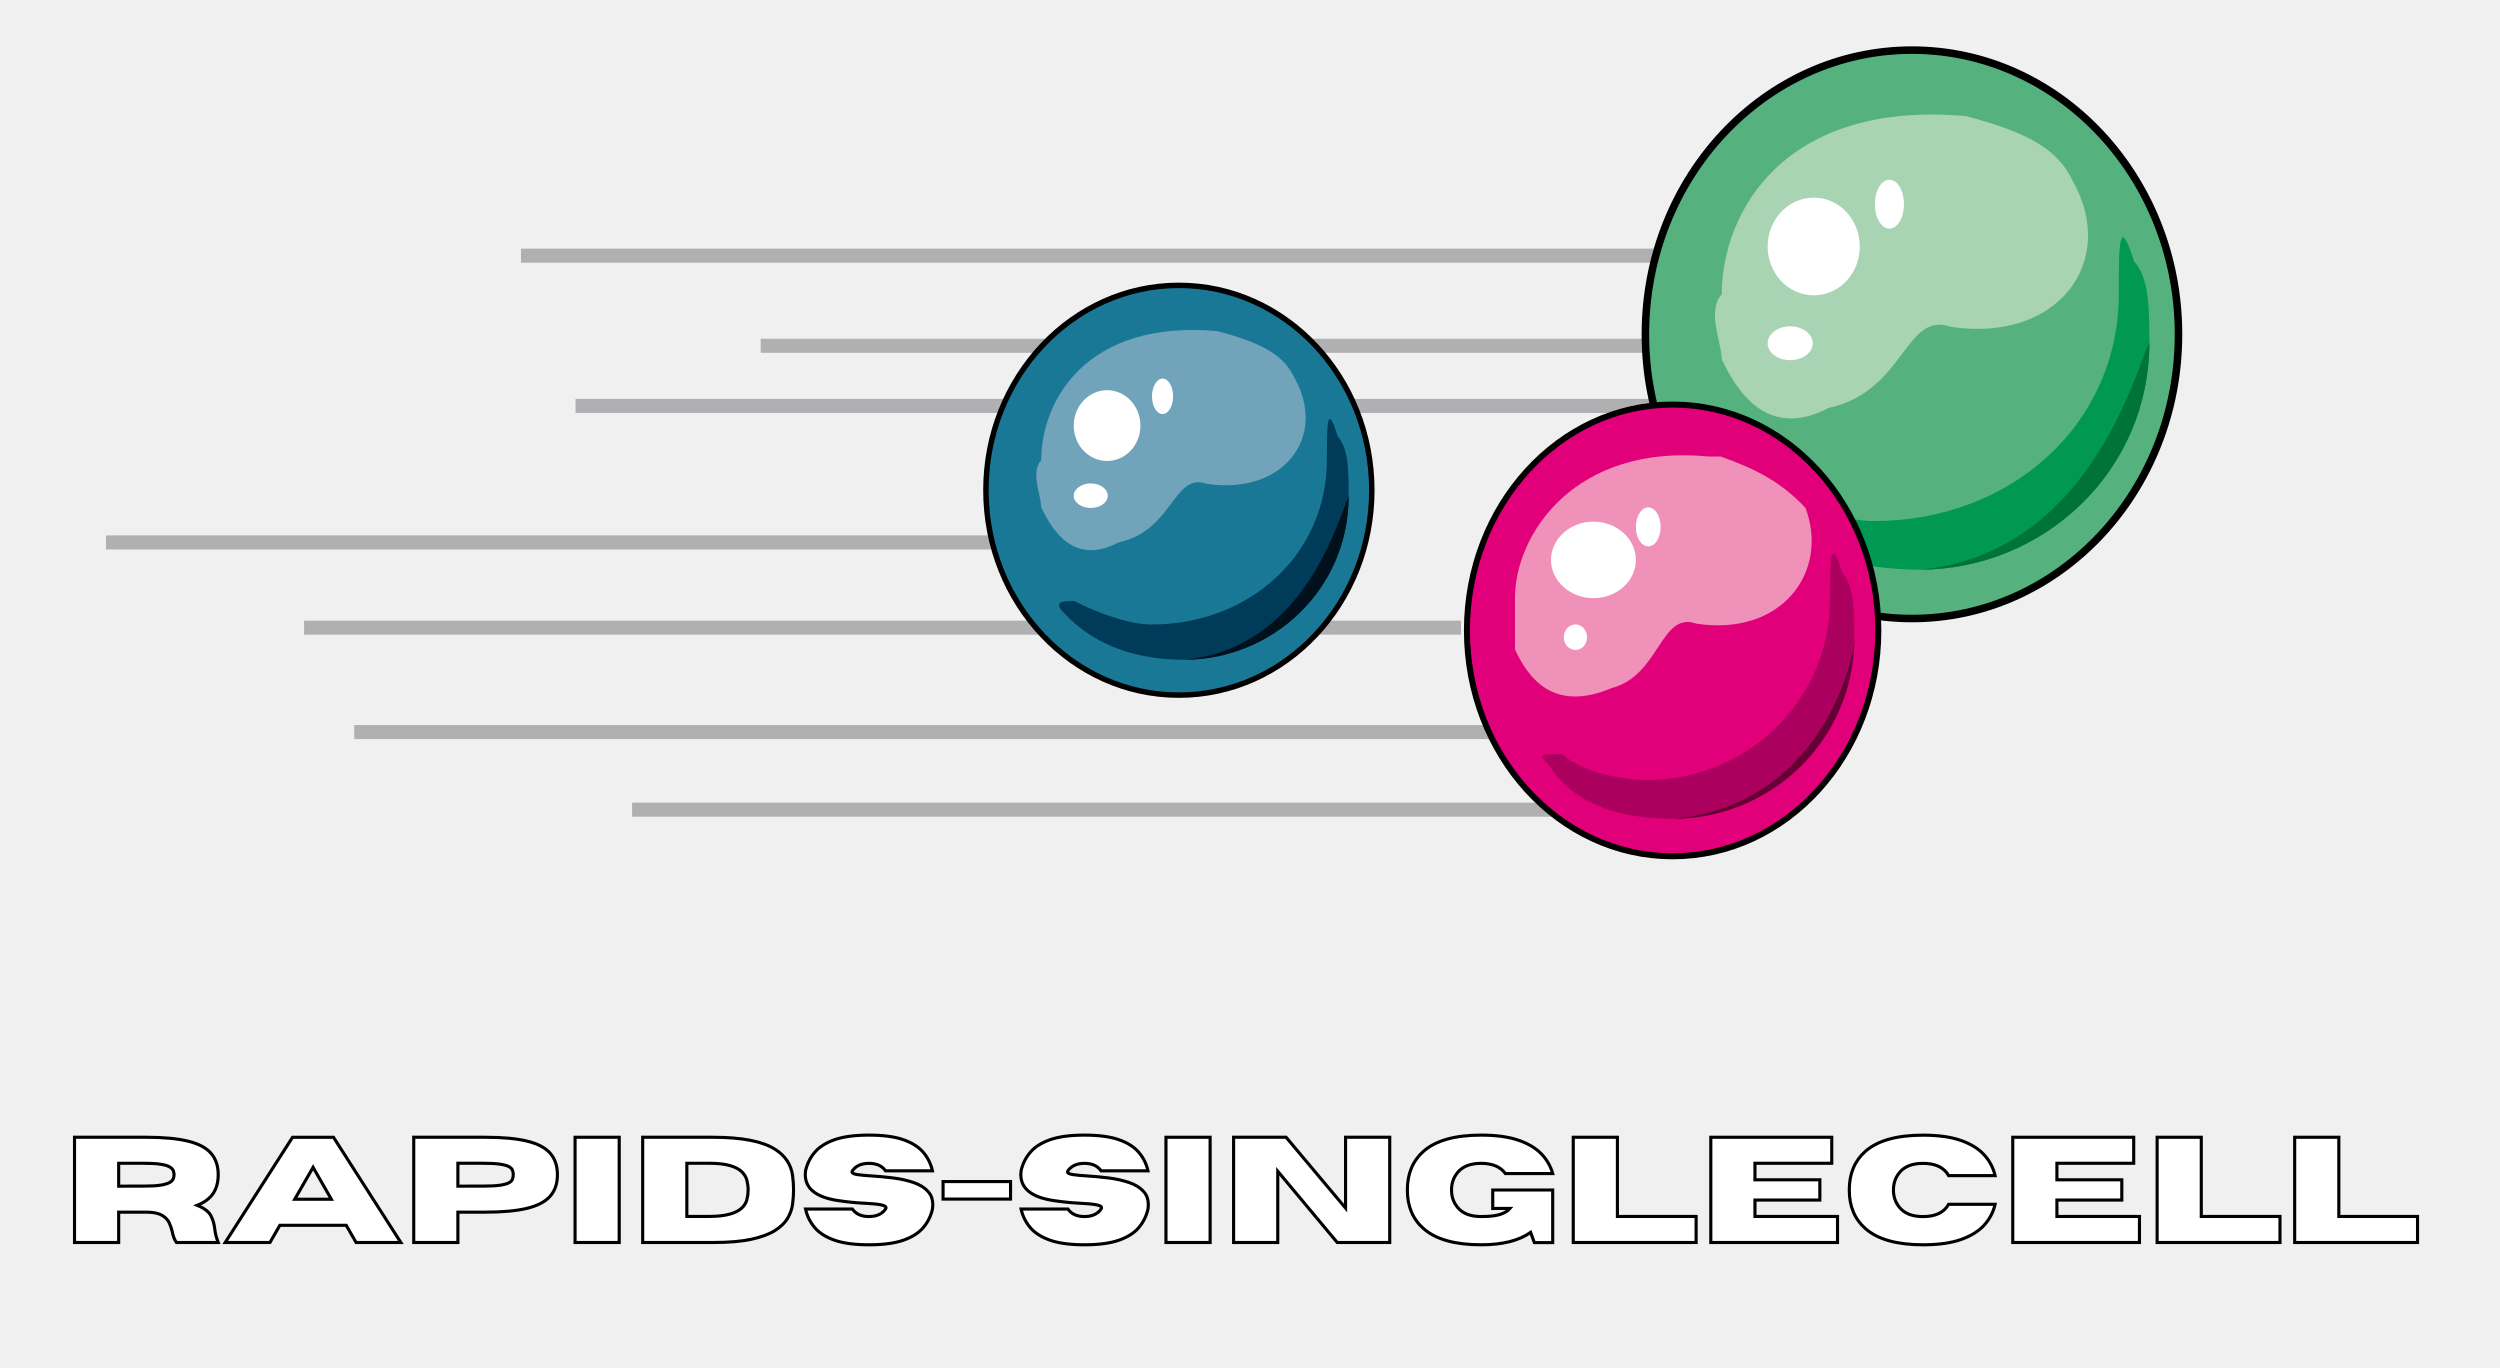
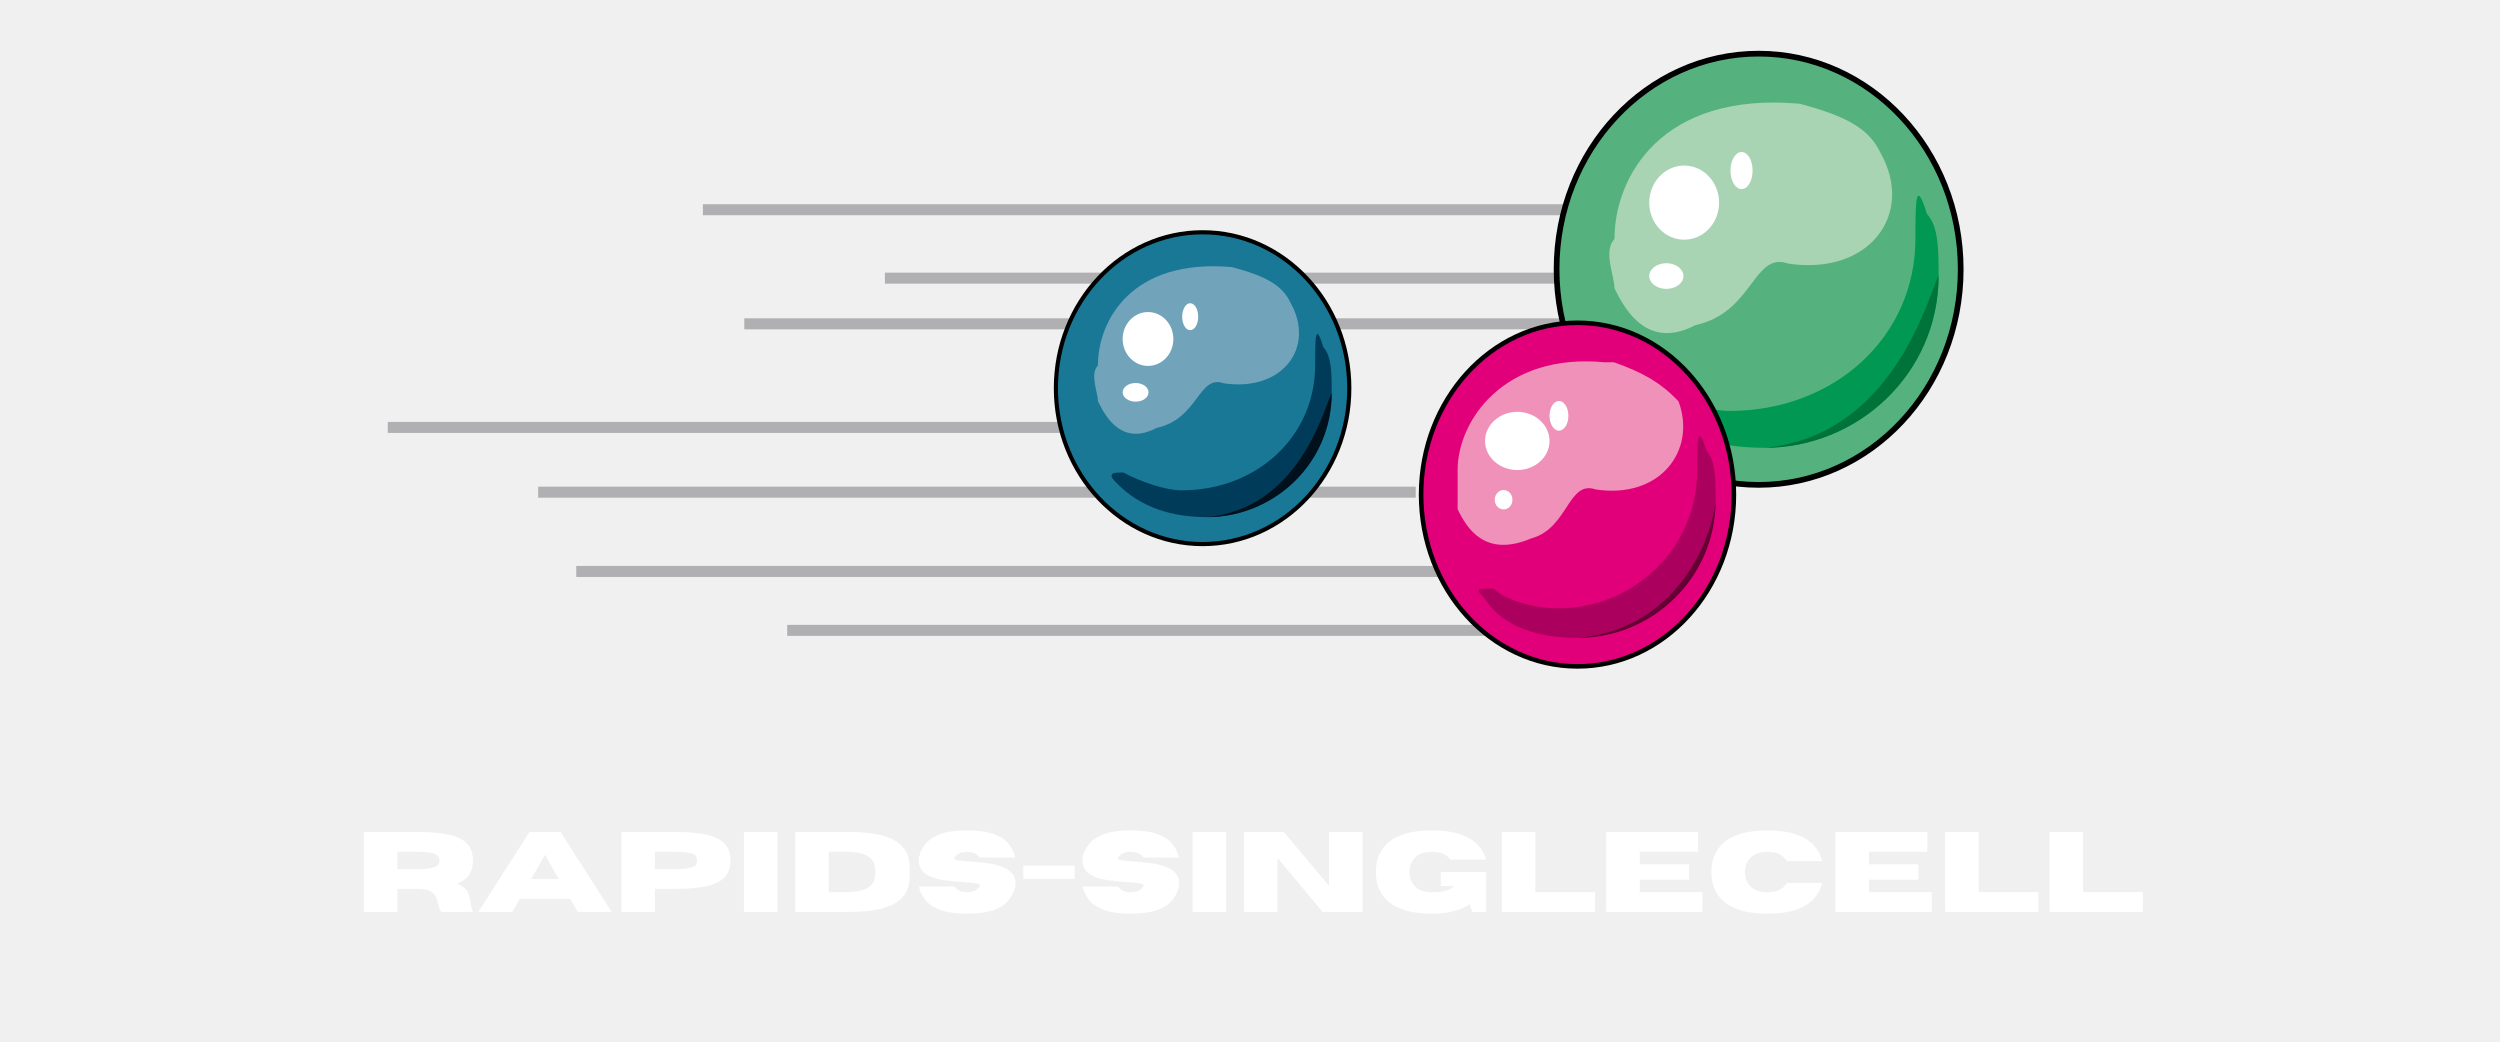
- <svg xmlns="http://www.w3.org/2000/svg" width="1067.504" zoomAndPan="magnify" viewBox="0 0 800.628 437.814" height="583.752" preserveAspectRatio="xMidYMid meet" version="1.0" id="svg168">
-   <defs id="defs4">
-     <g id="g2" />
+ <svg xmlns="http://www.w3.org/2000/svg" width="4535" zoomAndPan="magnify" viewBox="0 0 3401.25 1417.5" height="1889" preserveAspectRatio="xMidYMid meet" version="1.0">
+   <defs>
+     <g />
  </defs>
-   <rect x="0" width="800.628" fill="#ffffff" y="-2.8421709e-14" height="437.814" fill-opacity="1" id="rect8" style="fill:none;stroke-width:0.609" />
-   <path stroke-linecap="butt" fill="none" stroke-linejoin="miter" d="M 166.847,81.881 H 537.351" stroke="#b0afb1" stroke-width="4.502" stroke-opacity="1" stroke-miterlimit="4" id="path12" />
-   <path stroke-linecap="butt" fill="none" stroke-linejoin="miter" d="M 33.941,173.717 H 334.699" stroke="#b0afb1" stroke-width="4.5" stroke-opacity="1" stroke-miterlimit="4" id="path14" />
-   <path stroke-linecap="butt" fill="none" stroke-linejoin="miter" d="M 184.32,130.006 H 554.828" stroke="#b0afb1" stroke-width="4.502" stroke-opacity="1" stroke-miterlimit="4" id="path16" />
-   <path stroke-linecap="butt" fill="none" stroke-linejoin="miter" d="M 243.617,110.736 H 614.124" stroke="#b0afb1" stroke-width="4.502" stroke-opacity="1" stroke-miterlimit="4" id="path18" />
-   <path stroke-linecap="butt" fill="none" stroke-linejoin="miter" d="M 97.383,201.014 H 467.886" stroke="#b0afb1" stroke-width="4.502" stroke-opacity="1" stroke-miterlimit="4" id="path20" />
-   <path stroke-linecap="butt" fill="none" stroke-linejoin="miter" d="M 113.441,234.451 H 483.945" stroke="#b0afb1" stroke-width="4.502" stroke-opacity="1" stroke-miterlimit="4" id="path22" />
-   <path stroke-linecap="butt" fill="none" stroke-linejoin="miter" d="M 202.425,259.303 H 572.933" stroke="#b0afb1" stroke-width="4.502" stroke-opacity="1" stroke-miterlimit="4" id="path24" />
-   <path fill="#55b27e" d="m 526.937,107.068 c 0,-50.25 38.238,-91.02 85.367,-91.02 47.199,0 85.363,40.77 85.363,91.02 0,50.324 -38.164,91.016 -85.363,91.016 -47.129,0 -85.367,-40.691 -85.367,-91.016 z m 0,0" fill-opacity="1" fill-rule="evenodd" id="path26" />
-   <path stroke-linecap="butt" fill="none" stroke-linejoin="round" d="m 526.937,107.068 c 0,-50.25 38.238,-91.02 85.367,-91.02 47.199,0 85.363,40.77 85.363,91.02 0,50.324 -38.164,91.016 -85.363,91.016 -47.129,0 -85.367,-40.691 -85.367,-91.016" stroke="#000000" stroke-width="2.409" stroke-opacity="1" stroke-miterlimit="4" id="path28" />
-   <path fill="#009853" d="m 683.441,83.748 c -4.895,-15.648 -4.895,-5.191 -4.895,10.383 0,41.594 -34.324,72.738 -78.512,72.738 -9.789,0 -24.543,-5.191 -34.332,-10.379 -4.891,0 -9.859,0 -4.891,5.191 14.68,15.57 34.328,20.758 53.977,20.758 39.219,0 73.547,-31.141 73.547,-72.738 0,-10.383 0,-20.762 -4.895,-25.953 z m 0,0" fill-opacity="1" fill-rule="evenodd" id="path30" />
-   <path fill="#00733b" d="m 614.859,182.439 c 39.223,0 73.477,-31.141 73.477,-72.812 -4.895,10.453 -19.574,67.625 -73.477,72.812 z m 0,0" fill-opacity="1" fill-rule="evenodd" id="path32" />
-   <path fill="#a9d4b4" d="m 629.617,37.185 c -58.641,-5.191 -78.215,31.141 -78.215,57.094 -4.895,5.195 0,15.574 0,20.762 4.895,10.379 14.68,25.879 34.25,15.57 24.391,-5.191 24.391,-31.141 39.074,-25.953 34.172,5.195 53.672,-20.758 39.07,-46.711 -4.898,-10.379 -14.684,-15.574 -34.18,-20.762 z m 0,0" fill-opacity="1" fill-rule="evenodd" id="path34" />
-   <path fill="#ffffff" d="m 566.082,78.935 c 0,-8.578 6.629,-15.648 14.754,-15.648 8.207,0 14.758,7.07 14.758,15.648 0,8.648 -6.555,15.645 -14.758,15.645 -8.129,0 -14.754,-6.996 -14.754,-15.645 z m 34.328,-13.539 c 0,-4.293 2.109,-7.828 4.672,-7.828 2.629,0 4.66,3.535 4.66,7.828 0,4.359 -2.031,7.82 -4.664,7.82 -2.562,0 -4.672,-3.461 -4.672,-7.82 z m -34.328,44.531 c 0,-2.934 3.238,-5.418 7.23,-5.418 3.988,0 7.223,2.484 7.223,5.418 0,3.008 -3.238,5.414 -7.227,5.414 -3.992,0 -7.227,-2.406 -7.227,-5.418 z m 0,0" fill-opacity="1" fill-rule="evenodd" id="path36" />
-   <path stroke-linecap="round" fill="none" stroke-linejoin="round" d="m 526.937,107.068 c 0,-50.25 38.238,-91.02 85.367,-91.02 47.199,0 85.363,40.77 85.363,91.02 0,50.324 -38.164,91.016 -85.363,91.016 -47.129,0 -85.367,-40.691 -85.367,-91.016" stroke="#000000" stroke-width="1.205" stroke-opacity="1" stroke-miterlimit="4" id="path38" />
-   <path fill="#e2007a" d="m 469.789,201.893 c 0,-39.891 29.508,-72.332 65.871,-72.332 36.426,0 65.875,32.441 65.875,72.332 0,39.953 -29.449,72.336 -65.875,72.336 -36.363,0 -65.871,-32.383 -65.871,-72.336 z m 0,0" fill-opacity="1" fill-rule="evenodd" id="path40" />
-   <path fill="#ac005e" d="m 589.996,183.393 c -3.906,-12.5 -3.906,-4.148 -3.906,8.289 0,33.223 -27.227,58.094 -58.422,58.094 -11.66,0 -23.32,-4.145 -27.23,-8.289 -7.812,0 -7.812,0 -3.906,4.148 7.816,12.434 23.383,16.578 38.949,16.578 31.133,0 58.363,-24.871 58.363,-58.094 0,-8.293 0,-16.582 -3.848,-20.727 z m 0,0" fill-opacity="1" fill-rule="evenodd" id="path42" />
-   <path fill="#640033" d="m 535.902,262.213 c 30.953,0 57.941,-24.871 57.941,-58.156 0,8.352 -11.539,54.012 -57.941,58.156 z m 0,0" fill-opacity="1" fill-rule="evenodd" id="path44" />
-   <path fill="#ef91b8" d="m 547.203,146.201 c -42.613,-4.145 -62.027,24.691 -62.027,45.301 v 16.52 c 3.906,8.23 11.656,20.551 31.012,12.312 15.508,-4.086 15.508,-24.691 27.109,-20.605 27.164,4.148 42.613,-16.461 34.918,-37.066 -7.754,-8.23 -15.508,-12.32 -27.168,-16.465 z m 0,0" fill-opacity="1" fill-rule="evenodd" id="path46" />
-   <path fill="#ffffff" d="m 496.711,179.307 c 0,-6.73 6.133,-12.258 13.586,-12.258 7.512,0 13.586,5.527 13.586,12.258 0,6.785 -6.074,12.254 -13.586,12.254 -7.453,0 -13.586,-5.469 -13.586,-12.254 z m 27.172,-10.574 c 0,-3.426 1.805,-6.25 3.965,-6.25 2.227,0 3.969,2.824 3.969,6.25 0,3.484 -1.742,6.246 -3.969,6.246 -2.164,0 -3.969,-2.762 -3.969,-6.246 z m -23.082,35.324 c 0,-2.223 1.684,-4.086 3.727,-4.086 2.105,0 3.727,1.863 3.727,4.086 0,2.285 -1.625,4.086 -3.73,4.086 -2.039,0 -3.723,-1.801 -3.723,-4.086 z m 0,0" fill-opacity="1" fill-rule="evenodd" id="path48" />
-   <path stroke-linecap="round" fill="none" stroke-linejoin="round" d="m 469.789,201.892 c 0,-39.891 29.508,-72.332 65.871,-72.332 36.426,0 65.875,32.441 65.875,72.332 0,39.953 -29.449,72.336 -65.875,72.336 -36.363,0 -65.871,-32.383 -65.871,-72.336" stroke="#000000" stroke-width="1.924" stroke-opacity="1" stroke-miterlimit="4" id="path50" />
-   <path fill="#197896" d="m 315.742,157.002 c 0,-36.188 27.68,-65.617 61.793,-65.617 34.164,0 61.789,29.43 61.789,65.617 0,36.238 -27.625,65.613 -61.789,65.613 -34.113,0 -61.793,-29.375 -61.793,-65.613 z m 0,0" fill-opacity="1" fill-rule="evenodd" id="path52" />
-   <path fill="#003c5a" d="m 428.425,139.779 c -3.488,-11.336 -3.488,-3.762 -3.488,7.52 0,30.141 -24.629,52.699 -56.23,52.699 -6.977,0 -17.547,-3.758 -24.578,-7.52 -3.484,0 -7.027,0 -3.484,3.762 10.516,11.281 24.574,15.039 38.633,15.039 28.062,0 52.637,-22.562 52.637,-52.699 0,-7.52 0,-15.043 -3.488,-18.801 z m 0,0" fill-opacity="1" fill-rule="evenodd" id="path54" />
-   <path fill="#00101c" d="m 379.383,211.279 c 28.066,0 52.531,-22.398 52.531,-52.316 -3.488,7.52 -14.004,48.613 -52.531,52.316 z m 0,0" fill-opacity="1" fill-rule="evenodd" id="path56" />
-   <path fill="#71a4ba" d="m 389.902,106.041 c -42.336,-3.758 -56.449,22.562 -56.449,41.367 -3.543,3.762 0,11.281 0,15.043 3.539,7.52 10.57,18.746 24.68,11.281 17.656,-3.762 17.656,-22.566 28.227,-18.801 24.738,3.758 38.797,-15.043 28.227,-33.848 -3.488,-7.52 -10.57,-11.277 -24.684,-15.043 z m 0,0" fill-opacity="1" fill-rule="evenodd" id="path58" />
-   <path fill="#ffffff" d="m 343.859,136.291 c 0,-6.215 4.797,-11.336 10.68,-11.336 5.941,0 10.68,5.121 10.68,11.336 0,6.266 -4.742,11.336 -10.68,11.336 -5.887,0 -10.68,-5.07 -10.68,-11.336 z m 25.066,-9.375 c 0,-3.105 1.527,-5.668 3.379,-5.668 1.906,0 3.375,2.562 3.375,5.668 0,3.16 -1.473,5.668 -3.379,5.668 -1.852,0 -3.379,-2.508 -3.379,-5.668 z m -25.066,31.828 c 0,-2.125 2.453,-3.926 5.449,-3.926 3.051,0 5.449,1.801 5.449,3.926 0,2.184 -2.398,3.926 -5.449,3.926 -3,0 -5.449,-1.746 -5.449,-3.926 z m 0,0" fill-opacity="1" fill-rule="evenodd" id="path60" />
-   <path stroke-linecap="round" fill="none" stroke-linejoin="round" d="m 315.742,157.002 c 0,-36.188 27.68,-65.617 61.793,-65.617 34.164,0 61.789,29.43 61.789,65.617 0,36.238 -27.625,65.613 -61.789,65.613 -34.113,0 -61.793,-29.375 -61.793,-65.613" stroke="#000000" stroke-width="1.745" stroke-opacity="1" stroke-miterlimit="4" id="path62" />
-   <g fill="#000000" fill-opacity="1" id="g166" transform="translate(-7.367477,-190.7481)">
-     <g transform="translate(27.46751,588.6609)" id="g68" style="fill:#ffffff;stroke:#000000;stroke-opacity:1">
-       <g id="g66" style="fill:#ffffff;stroke:#000000;stroke-opacity:1">
-         <path d="m 49.781,0 h -13.375 C 35.801,-0.844 35.375,-1.922 35.125,-3.234 c -0.219,-1.02 -0.555,-2.02 -1,-3 -0.438,-0.977 -1.195,-1.789 -2.266,-2.438 -1.074,-0.656 -2.668,-1.004 -4.781,-1.047 H 17.906 V 0 H 3.766 V -33.703 H 26.75 c 5.5,0 9.938,0.414 13.312,1.234 3.375,0.812 5.836,2.105 7.391,3.875 1.551,1.762 2.328,4.059 2.328,6.891 0,2.367 -0.539,4.355 -1.609,5.969 -1.074,1.617 -2.773,2.891 -5.094,3.828 2.238,0.918 3.691,2.027 4.359,3.328 0.664,1.293 1.078,2.711 1.234,4.25 C 48.828,-2.941 49.195,-1.5 49.781,0 Z m -31.875,-18.047 8.078,-0.016 c 2.25,0 4.023,-0.098 5.328,-0.297 1.301,-0.207 2.258,-0.488 2.875,-0.844 0.625,-0.352 1.02,-0.742 1.188,-1.172 0.176,-0.438 0.266,-0.879 0.266,-1.328 0,-0.457 -0.09,-0.906 -0.266,-1.344 -0.168,-0.438 -0.562,-0.832 -1.188,-1.188 -0.617,-0.352 -1.574,-0.629 -2.875,-0.828 -1.305,-0.207 -3.078,-0.312 -5.328,-0.312 H 17.906 Z m 0,0" id="path64" style="fill:#ffffff;stroke:#000000;stroke-opacity:1" />
+   <path stroke-linecap="butt" transform="matrix(0.749691, 0, 0, 0.749846, 955.8677, 277.993)" fill="none" stroke-linejoin="miter" d="M -0.001 10.001 L 1593.338 10.001 " stroke="#b0afb1" stroke-width="20" stroke-opacity="1" stroke-miterlimit="4" />
+   <path stroke-linecap="butt" transform="matrix(0.749619, 0.000000000000000395, -0.000000000000000395, 0.749846, 526.9591, 574.366)" fill="none" stroke-linejoin="miter" d="M 0.002 9.998 L 1294.404 9.998 " stroke="#b0afb1" stroke-width="20" stroke-opacity="1" stroke-miterlimit="4" />
+   <path stroke-linecap="butt" transform="matrix(0.749691, 0, 0, 0.749846, 1012.261, 433.3049)" fill="none" stroke-linejoin="miter" d="M 0 10.002 L 1593.334 10.002 " stroke="#b0afb1" stroke-width="20" stroke-opacity="1" stroke-miterlimit="4" />
+   <path stroke-linecap="butt" transform="matrix(0.749691, 0, 0, 0.749846, 1203.625, 371.1109)" fill="none" stroke-linejoin="miter" d="M -0 10 L 1593.333 10 " stroke="#b0afb1" stroke-width="20" stroke-opacity="1" stroke-miterlimit="4" />
+   <path stroke-linecap="butt" transform="matrix(0.749691, 0, 0, 0.749846, 731.6885, 662.4555)" fill="none" stroke-linejoin="miter" d="M -0.001 9.999 L 1593.337 9.999 " stroke="#b0afb1" stroke-width="20" stroke-opacity="1" stroke-miterlimit="4" />
+   <path stroke-linecap="butt" transform="matrix(0.749691, 0, 0, 0.749846, 783.5153, 770.3675)" fill="none" stroke-linejoin="miter" d="M 0 10.002 L 1593.333 10.002 " stroke="#b0afb1" stroke-width="20" stroke-opacity="1" stroke-miterlimit="4" />
+   <path stroke-linecap="butt" transform="matrix(0.749691, 0, 0, 0.749846, 1070.689, 850.5722)" fill="none" stroke-linejoin="miter" d="M -0.003 10 L 1593.336 10 " stroke="#b0afb1" stroke-width="20" stroke-opacity="1" stroke-miterlimit="4" />
+   <path fill="#55b27e" d="M 2117.949 366.531 C 2117.949 204.496 2241.152 73.035 2392.996 73.035 C 2545.07 73.035 2668.047 204.496 2668.047 366.531 C 2668.047 528.805 2545.07 660.027 2392.996 660.027 C 2241.152 660.027 2117.949 528.805 2117.949 366.531 Z M 2117.949 366.531 " fill-opacity="1" fill-rule="evenodd" />
+   <path stroke-linecap="butt" transform="matrix(12.13486, 0, 0, 12.13546, 2110.667, 65.75264)" fill="none" stroke-linejoin="round" d="M 0.6 24.785 C 0.6 11.433 10.753 0.6 23.266 0.6 C 35.798 0.6 45.932 11.433 45.932 24.785 C 45.932 38.157 35.798 48.97 23.266 48.97 C 10.753 48.97 0.6 38.157 0.6 24.785 " stroke="#000000" stroke-width="0.64" stroke-opacity="1" stroke-miterlimit="4" />
+   <path fill="#009853" d="M 2622.199 291.34 C 2606.438 240.879 2606.438 274.594 2606.438 324.809 C 2606.438 458.941 2495.84 559.363 2353.461 559.363 C 2321.922 559.363 2274.391 542.629 2242.852 525.895 C 2227.09 525.895 2211.082 525.895 2227.09 542.641 C 2274.391 592.844 2337.699 609.578 2401.004 609.578 C 2527.367 609.578 2637.977 509.156 2637.977 375.023 C 2637.977 341.543 2637.977 308.074 2622.199 291.34 Z M 2622.199 291.34 " fill-opacity="1" fill-rule="evenodd" />
+   <path fill="#00733b" d="M 2401.234 609.578 C 2527.609 609.578 2637.977 509.156 2637.977 374.781 C 2622.199 408.496 2574.91 592.844 2401.234 609.578 Z M 2401.234 609.578 " fill-opacity="1" fill-rule="evenodd" />
+   <path fill="#a9d4b4" d="M 2448.781 141.188 C 2259.84 124.453 2196.777 241.609 2196.777 325.293 C 2181 342.039 2196.777 375.512 2196.777 392.246 C 2212.539 425.715 2244.066 475.688 2307.129 442.449 C 2385.715 425.715 2385.715 342.027 2433.016 358.762 C 2543.129 375.512 2605.953 291.824 2558.906 208.137 C 2543.129 174.668 2511.602 157.922 2448.781 141.188 Z M 2448.781 141.188 " fill-opacity="1" fill-rule="evenodd" />
+   <path fill="#ffffff" d="M 2244.066 275.816 C 2244.066 248.148 2265.422 225.359 2291.609 225.359 C 2318.051 225.359 2339.152 248.16 2339.152 275.816 C 2339.152 303.703 2318.039 326.266 2291.609 326.266 C 2265.41 326.266 2244.066 303.703 2244.066 275.816 Z M 2354.676 232.152 C 2354.676 218.32 2361.469 206.914 2369.723 206.914 C 2378.203 206.914 2384.746 218.32 2384.746 232.152 C 2384.746 246.219 2378.191 257.371 2369.711 257.371 C 2361.457 257.371 2354.664 246.219 2354.664 232.152 Z M 2244.066 375.754 C 2244.066 366.289 2254.5 358.277 2267.363 358.277 C 2280.215 358.277 2290.641 366.289 2290.641 375.754 C 2290.641 385.449 2280.203 393.215 2267.352 393.215 C 2254.488 393.215 2244.066 385.449 2244.066 375.742 Z M 2244.066 375.754 " fill-opacity="1" fill-rule="evenodd" />
+   <path stroke-linecap="round" transform="matrix(12.13486, 0, 0, 12.13546, 2110.667, 65.75264)" fill="none" stroke-linejoin="round" d="M 0.6 24.785 C 0.6 11.433 10.753 0.6 23.266 0.6 C 35.798 0.6 45.932 11.433 45.932 24.785 C 45.932 38.157 35.798 48.97 23.266 48.97 C 10.753 48.97 0.6 38.157 0.6 24.785 " stroke="#000000" stroke-width="0.32" stroke-opacity="1" stroke-miterlimit="4" />
+   <path fill="#e2007a" d="M 1933.531 673.238 C 1933.531 544.262 2028.902 439.371 2146.414 439.371 C 2264.141 439.371 2359.312 544.262 2359.312 673.238 C 2359.312 802.41 2264.133 907.102 2146.414 907.102 C 2028.902 907.102 1933.531 802.41 1933.531 673.238 Z M 1933.531 673.238 " fill-opacity="1" fill-rule="evenodd" />
+   <path fill="#ac005e" d="M 2322.012 613.414 C 2309.391 573.008 2309.391 600.004 2309.391 640.215 C 2309.391 747.629 2221.402 828.047 2120.586 828.047 C 2082.898 828.047 2045.219 814.645 2032.586 801.246 C 2007.34 801.246 2007.34 801.246 2019.961 814.656 C 2045.219 854.859 2095.531 868.262 2145.832 868.262 C 2246.453 868.262 2334.453 787.844 2334.453 680.43 C 2334.453 653.617 2334.453 626.816 2322.012 613.414 Z M 2322.012 613.414 " fill-opacity="1" fill-rule="evenodd" />
+   <path fill="#640033" d="M 2147.191 868.262 C 2247.23 868.262 2334.453 787.844 2334.453 680.234 C 2334.453 707.23 2297.152 854.859 2147.191 868.262 Z M 2147.191 868.262 " fill-opacity="1" fill-rule="evenodd" />
+   <path fill="#ef91b8" d="M 2183.715 493.172 C 2045.996 479.77 1983.258 573.008 1983.258 639.633 L 1983.258 693.055 C 1995.883 719.66 2020.934 759.484 2083.48 732.859 C 2133.598 719.652 2133.598 653.023 2171.09 666.23 C 2258.883 679.641 2308.805 613.016 2283.945 546.387 C 2258.883 519.781 2233.832 506.562 2196.145 493.164 Z M 2183.715 493.172 " fill-opacity="1" fill-rule="evenodd" />
+   <path fill="#ffffff" d="M 2020.547 600.207 C 2020.547 578.449 2040.359 560.578 2064.441 560.578 C 2088.73 560.578 2108.348 578.449 2108.348 600.207 C 2108.348 622.148 2088.73 639.828 2064.441 639.828 C 2040.359 639.828 2020.547 622.148 2020.547 600.207 Z M 2108.348 566.02 C 2108.348 554.941 2114.18 545.816 2121.168 545.816 C 2128.359 545.816 2133.996 554.949 2133.996 566.02 C 2133.996 577.281 2128.359 586.215 2121.168 586.215 C 2114.172 586.215 2108.34 577.281 2108.34 566.02 Z M 2033.754 680.234 C 2033.754 673.043 2039.195 667.02 2045.805 667.02 C 2052.605 667.02 2057.844 673.043 2057.844 680.234 C 2057.844 687.621 2052.598 693.441 2045.793 693.441 C 2039.195 693.441 2033.754 687.609 2033.754 680.227 Z M 2033.754 680.234 " fill-opacity="1" fill-rule="evenodd" />
+   <path stroke-linecap="round" transform="matrix(9.718164, 0, 0, 9.718062, 1927.699, 433.5422)" fill="none" stroke-linejoin="round" d="M 0.6 24.665 C 0.6 11.393 10.414 0.6 22.506 0.6 C 34.62 0.6 44.413 11.393 44.413 24.665 C 44.413 37.957 34.619 48.73 22.506 48.73 C 10.414 48.73 0.6 37.957 0.6 24.665 " stroke="#000000" stroke-width="0.64" stroke-opacity="1" stroke-miterlimit="4" />
+   <path fill="#197896" d="M 1436.395 528.395 C 1436.395 411.359 1525.848 316.184 1636.094 316.184 C 1746.508 316.184 1835.793 411.359 1835.793 528.395 C 1835.793 645.605 1746.508 740.605 1636.094 740.605 C 1525.848 740.605 1436.395 645.605 1436.395 528.395 Z M 1436.395 528.395 " fill-opacity="1" fill-rule="evenodd" />
+   <path fill="#003c5a" d="M 1800.578 472.699 C 1789.301 436.031 1789.301 460.527 1789.301 497.02 C 1789.301 594.496 1709.707 667.457 1607.566 667.457 C 1585.02 667.457 1550.863 655.297 1528.141 643.137 C 1516.871 643.137 1505.426 643.137 1516.871 655.305 C 1550.863 691.785 1596.297 703.945 1641.734 703.945 C 1732.422 703.945 1811.848 630.977 1811.848 533.508 C 1811.848 509.18 1811.848 484.859 1800.57 472.699 Z M 1800.578 472.699 " fill-opacity="1" fill-rule="evenodd" />
+   <path fill="#00101c" d="M 1642.078 703.945 C 1732.773 703.945 1811.848 631.504 1811.848 534.742 C 1800.57 559.062 1766.59 691.961 1642.078 703.945 Z M 1642.078 703.945 " fill-opacity="1" fill-rule="evenodd" />
+   <path fill="#71a4ba" d="M 1676.07 363.59 C 1539.242 351.43 1493.629 436.559 1493.629 497.371 C 1482.176 509.539 1493.629 533.859 1493.629 546.02 C 1505.074 570.34 1527.789 606.656 1573.398 582.5 C 1630.457 570.34 1630.457 509.531 1664.625 521.699 C 1744.57 533.859 1790.008 473.051 1755.848 412.238 C 1744.57 387.918 1721.68 375.758 1676.07 363.59 Z M 1676.07 363.59 " fill-opacity="1" fill-rule="evenodd" />
+   <path fill="#ffffff" d="M 1527.258 461.418 C 1527.258 441.32 1542.766 424.754 1561.777 424.754 C 1580.977 424.754 1596.297 441.32 1596.297 461.418 C 1596.297 481.684 1580.969 498.074 1561.777 498.074 C 1542.758 498.074 1527.258 481.684 1527.258 461.418 Z M 1608.273 431.102 C 1608.273 421.051 1613.207 412.77 1619.195 412.77 C 1625.355 412.77 1630.105 421.059 1630.105 431.102 C 1630.105 441.32 1625.348 449.426 1619.188 449.426 C 1613.195 449.426 1608.262 441.32 1608.262 431.102 Z M 1527.258 534.035 C 1527.258 527.16 1535.188 521.34 1544.879 521.34 C 1554.73 521.34 1562.484 527.16 1562.484 534.035 C 1562.484 541.09 1554.73 546.727 1544.871 546.727 C 1535.18 546.727 1527.258 541.082 1527.258 534.027 Z M 1527.258 534.035 " fill-opacity="1" fill-rule="evenodd" />
+   <path stroke-linecap="round" transform="matrix(8.810529, 0, 0, 8.818224, 1431.11, 310.8917)" fill="none" stroke-linejoin="round" d="M 0.6 24.665 C 0.6 11.393 10.753 0.6 23.266 0.6 C 35.798 0.6 45.932 11.393 45.932 24.665 C 45.932 37.957 35.798 48.73 23.266 48.73 C 10.753 48.73 0.6 37.957 0.6 24.665 " stroke="#000000" stroke-width="0.64" stroke-opacity="1" stroke-miterlimit="4" />
+   <g fill="#ffffff" fill-opacity="1">
+     <g transform="translate(482.2856, 1241.349)">
+       <g>
+         <path d="M 160.672 0 L 117.516 0 C 115.547 -2.727 114.16 -6.219 113.359 -10.469 C 112.648 -13.75 111.586 -16.969 110.172 -20.125 C 108.754 -23.289 106.312 -25.922 102.844 -28.016 C 99.383 -30.109 94.242 -31.234 87.422 -31.391 L 57.781 -31.391 L 57.781 0 L 12.125 0 L 12.125 -108.797 L 86.359 -108.797 C 104.098 -108.797 118.414 -107.469 129.312 -104.812 C 140.207 -102.164 148.156 -98 153.156 -92.312 C 158.164 -86.625 160.672 -79.207 160.672 -70.062 C 160.672 -62.426 158.938 -56.004 155.469 -50.797 C 152.008 -45.586 146.539 -41.469 139.062 -38.438 C 146.281 -35.457 150.961 -31.879 153.109 -27.703 C 155.266 -23.535 156.594 -18.953 157.094 -13.953 C 157.602 -9.504 158.797 -4.852 160.672 0 Z M 57.781 -58.234 L 83.859 -58.312 C 91.141 -58.312 96.875 -58.641 101.062 -59.297 C 105.258 -59.953 108.359 -60.848 110.359 -61.984 C 112.359 -63.117 113.633 -64.379 114.188 -65.766 C 114.738 -67.16 115.016 -68.594 115.016 -70.062 C 115.016 -71.52 114.738 -72.957 114.188 -74.375 C 113.633 -75.789 112.359 -77.066 110.359 -78.203 C 108.359 -79.348 105.258 -80.25 101.062 -80.906 C 96.875 -81.562 91.141 -81.891 83.859 -81.891 L 57.781 -81.891 Z M 57.781 -58.234 " />
      </g>
    </g>
-     <g transform="translate(79.12966,588.6609)" id="g74" style="fill:#ffffff;stroke:#000000;stroke-opacity:1">
-       <g id="g72" style="fill:#ffffff;stroke:#000000;stroke-opacity:1">
-         <path d="M 56.609,0 H 42.281 l -3.172,-5.516 h -21.25 L 14.688,0 H 0.359 l 21.562,-33.688 h 13.125 z M 34.344,-13.859 28.5,-24.078 l -5.875,10.219 z m 0,0" id="path70" style="fill:#ffffff;stroke:#000000;stroke-opacity:1" />
+     <g transform="translate(649.0102, 1241.349)">
+       <g>
+         <path d="M 182.734 0 L 136.484 0 L 126.234 -17.812 L 57.625 -17.812 L 47.391 0 L 1.141 0 L 70.734 -108.734 L 113.125 -108.734 Z M 110.844 -44.734 L 91.969 -77.719 L 73.016 -44.734 Z M 110.844 -44.734 " />
      </g>
    </g>
-     <g transform="translate(136.1013,588.6609)" id="g80" style="fill:#ffffff;stroke:#000000;stroke-opacity:1">
-       <g id="g78" style="fill:#ffffff;stroke:#000000;stroke-opacity:1">
-         <path d="M 17.906,0 H 3.766 V -33.703 H 26.75 c 5.5,0 9.938,0.414 13.312,1.234 3.375,0.812 5.836,2.105 7.391,3.875 1.551,1.762 2.328,4.059 2.328,6.891 0,2.812 -0.777,5.105 -2.328,6.875 -1.555,1.762 -4.016,3.055 -7.391,3.875 -3.375,0.824 -7.812,1.234 -13.312,1.234 h -8.844 z m 0,-18.047 8.078,-0.016 c 2.25,0 4.023,-0.086 5.328,-0.266 1.301,-0.188 2.258,-0.441 2.875,-0.766 0.625,-0.332 1.02,-0.723 1.188,-1.172 0.176,-0.445 0.266,-0.926 0.266,-1.438 0,-0.531 -0.09,-1.02 -0.266,-1.469 -0.168,-0.445 -0.562,-0.832 -1.188,-1.156 -0.617,-0.332 -1.574,-0.586 -2.875,-0.766 -1.305,-0.188 -3.078,-0.281 -5.328,-0.281 H 17.906 Z m 0,0" id="path76" style="fill:#ffffff;stroke:#000000;stroke-opacity:1" />
+     <g transform="translate(832.8698, 1241.349)">
+       <g>
+         <path d="M 57.781 0 L 12.125 0 L 12.125 -108.797 L 86.359 -108.797 C 104.098 -108.797 118.414 -107.469 129.312 -104.812 C 140.207 -102.164 148.156 -98 153.156 -92.312 C 158.164 -86.625 160.672 -79.207 160.672 -70.062 C 160.672 -60.957 158.164 -53.562 153.156 -47.875 C 148.156 -42.188 140.207 -38.016 129.312 -35.359 C 118.414 -32.711 104.098 -31.391 86.359 -31.391 L 57.781 -31.391 Z M 57.781 -58.234 L 83.859 -58.312 C 91.141 -58.312 96.875 -58.598 101.062 -59.172 C 105.258 -59.754 108.359 -60.578 110.359 -61.641 C 112.359 -62.703 113.633 -63.953 114.188 -65.391 C 114.738 -66.836 115.016 -68.395 115.016 -70.062 C 115.016 -71.781 114.738 -73.359 114.188 -74.797 C 113.633 -76.234 112.359 -77.484 110.359 -78.547 C 108.359 -79.609 105.258 -80.43 101.062 -81.016 C 96.875 -81.598 91.141 -81.891 83.859 -81.891 L 57.781 -81.891 Z M 57.781 -58.234 " />
      </g>
    </g>
-     <g transform="translate(187.7635,588.6609)" id="g86" style="fill:#ffffff;stroke:#000000;stroke-opacity:1">
-       <g id="g84" style="fill:#ffffff;stroke:#000000;stroke-opacity:1">
-         <path d="M 17.906,0 H 3.766 V -33.703 H 17.906 Z m 0,0" id="path82" style="fill:#ffffff;stroke:#000000;stroke-opacity:1" />
+     <g transform="translate(999.5944, 1241.349)">
+       <g>
+         <path d="M 57.781 0 L 12.125 0 L 12.125 -108.797 L 57.781 -108.797 Z M 57.781 0 " />
      </g>
    </g>
-     <g transform="translate(209.4245,588.6609)" id="g92" style="fill:#ffffff;stroke:#000000;stroke-opacity:1">
-       <g id="g90" style="fill:#ffffff;stroke:#000000;stroke-opacity:1">
-         <path d="M 26.312,0 H 3.766 V -33.703 H 26.312 c 9.219,0 15.848,1.293 19.891,3.875 3.258,2.086 5.117,4.918 5.578,8.5 0.195,1.555 0.297,3.047 0.297,4.484 0,1.43 -0.102,2.922 -0.297,4.484 -0.199,1.555 -0.719,3.062 -1.562,4.531 C 49.375,-6.367 48.031,-5.051 46.188,-3.875 44.352,-2.695 41.832,-1.754 38.625,-1.047 35.426,-0.348 31.32,0 26.312,0 Z m -1.344,-8.344 c 7.188,0 11.25,-1.816 12.188,-5.453 0.25,-1.008 0.375,-2.023 0.375,-3.047 0,-1.031 -0.133,-2.051 -0.391,-3.062 -0.25,-1.008 -0.797,-1.926 -1.641,-2.75 -0.836,-0.82 -2.09,-1.477 -3.766,-1.969 -1.68,-0.5 -3.934,-0.75 -6.766,-0.75 h -7.062 v 17.031 z m 0,0" id="path88" style="fill:#ffffff;stroke:#000000;stroke-opacity:1" />
+     <g transform="translate(1069.499, 1241.349)">
+       <g>
+         <path d="M 84.922 0 L 12.125 0 L 12.125 -108.797 L 84.922 -108.797 C 114.691 -108.797 136.098 -104.629 149.141 -96.297 C 159.648 -89.566 165.641 -80.414 167.109 -68.844 C 167.766 -63.844 168.094 -59.016 168.094 -54.359 C 168.094 -49.766 167.773 -44.953 167.141 -39.922 C 166.516 -34.891 164.836 -30.008 162.109 -25.281 C 159.379 -20.562 155.039 -16.305 149.094 -12.516 C 143.156 -8.723 135.02 -5.688 124.688 -3.406 C 114.352 -1.133 101.098 0 84.922 0 Z M 80.594 -26.922 C 103.801 -26.922 116.922 -32.781 119.953 -44.5 C 120.754 -47.789 121.156 -51.078 121.156 -54.359 C 121.156 -57.703 120.738 -61.004 119.906 -64.266 C 119.07 -67.523 117.301 -70.477 114.594 -73.125 C 111.895 -75.781 107.844 -77.906 102.438 -79.5 C 97.031 -81.094 89.75 -81.891 80.594 -81.891 L 57.781 -81.891 L 57.781 -26.922 Z M 80.594 -26.922 " />
      </g>
    </g>
-     <g transform="translate(263.389,588.6609)" id="g98" style="fill:#ffffff;stroke:#000000;stroke-opacity:1">
-       <g id="g96" style="fill:#ffffff;stroke:#000000;stroke-opacity:1">
-         <path d="M 22.266,0.734 C 17.711,0.734 14.039,0.242 11.25,-0.734 8.469,-1.711 6.348,-3.062 4.891,-4.781 3.43,-6.5 2.453,-8.477 1.953,-10.719 h 15 c 1.113,1.605 2.883,2.406 5.312,2.406 2.426,0 4.195,-0.801 5.312,-2.406 0.094,-0.156 0.141,-0.297 0.141,-0.422 0,-0.414 -0.562,-0.727 -1.688,-0.938 -1.117,-0.219 -2.781,-0.379 -5,-0.484 -2.812,-0.125 -5.762,-0.422 -8.844,-0.891 C 5.312,-14.523 1.875,-17.289 1.875,-21.75 c 0,-0.375 0.023,-0.773 0.078,-1.203 0.5,-2.238 1.477,-4.211 2.938,-5.922 1.457,-1.719 3.578,-3.066 6.359,-4.047 2.789,-0.977 6.461,-1.469 11.016,-1.469 4.562,0 8.234,0.492 11.016,1.469 2.789,0.98 4.914,2.328 6.375,4.047 1.457,1.711 2.438,3.684 2.938,5.922 H 27.578 c -1.117,-1.594 -2.887,-2.391 -5.312,-2.391 -2.43,0 -4.199,0.797 -5.312,2.391 -0.074,0.125 -0.109,0.246 -0.109,0.359 0,0.375 0.535,0.652 1.609,0.828 1.07,0.18 2.648,0.328 4.734,0.453 2.094,0.125 4.32,0.336 6.688,0.625 2.363,0.281 4.578,0.773 6.641,1.469 2.062,0.688 3.672,1.715 4.828,3.078 0.906,1.055 1.359,2.387 1.359,4 0,0.449 -0.039,0.922 -0.109,1.422 -0.5,2.242 -1.48,4.219 -2.938,5.938 -1.461,1.719 -3.586,3.07 -6.375,4.047 C 30.5,0.242 26.828,0.734 22.266,0.734 Z m 0,0" id="path94" style="fill:#ffffff;stroke:#000000;stroke-opacity:1" />
+     <g transform="translate(1243.654, 1241.349)">
+       <g>
+         <path d="M 71.875 2.344 C 57.164 2.344 45.312 0.766 36.312 -2.391 C 27.32 -5.547 20.473 -9.891 15.766 -15.422 C 11.066 -20.961 7.91 -27.348 6.297 -34.578 L 54.75 -34.578 C 58.332 -29.422 64.039 -26.844 71.875 -26.844 C 79.707 -26.844 85.422 -29.422 89.016 -34.578 C 89.316 -35.078 89.469 -35.531 89.469 -35.938 C 89.469 -37.301 87.66 -38.32 84.047 -39 C 80.43 -39.688 75.035 -40.207 67.859 -40.562 C 58.805 -40.969 49.301 -41.93 39.344 -43.453 C 17.156 -46.879 6.062 -55.797 6.062 -70.203 C 6.062 -71.422 6.141 -72.711 6.297 -74.078 C 7.91 -81.305 11.066 -87.688 15.766 -93.219 C 20.473 -98.758 27.32 -103.109 36.312 -106.266 C 45.312 -109.422 57.164 -111 71.875 -111 C 86.582 -111 98.438 -109.422 107.438 -106.266 C 116.438 -103.109 123.285 -98.758 127.984 -93.219 C 132.68 -87.688 135.844 -81.305 137.469 -74.078 L 89.016 -74.078 C 85.422 -79.234 79.707 -81.812 71.875 -81.812 C 64.039 -81.812 58.332 -79.234 54.75 -74.078 C 54.488 -73.672 54.359 -73.289 54.359 -72.938 C 54.359 -71.727 56.086 -70.832 59.547 -70.25 C 63.016 -69.664 68.125 -69.172 74.875 -68.766 C 81.625 -68.359 88.812 -67.703 96.438 -66.797 C 104.07 -65.891 111.211 -64.312 117.859 -62.062 C 124.504 -59.812 129.695 -56.488 133.438 -52.094 C 136.375 -48.707 137.844 -44.41 137.844 -39.203 C 137.844 -37.734 137.719 -36.191 137.469 -34.578 C 135.844 -27.348 132.68 -20.961 127.984 -15.422 C 123.285 -9.891 116.438 -5.547 107.438 -2.391 C 98.438 0.766 86.582 2.344 71.875 2.344 Z M 71.875 2.344 " />
      </g>
    </g>
-     <g transform="translate(307.9796,588.6609)" id="g104" style="fill:#ffffff;stroke:#000000;stroke-opacity:1">
-       <g id="g102" style="fill:#ffffff;stroke:#000000;stroke-opacity:1">
-         <path d="m 1.406,-13.906 v -5.609 h 21.609 v 5.609 z m 0,0" id="path100" style="fill:#ffffff;stroke:#000000;stroke-opacity:1" />
+     <g transform="translate(1387.557, 1241.349)">
+       <g>
+         <path d="M 4.547 -44.891 L 4.547 -63 L 74.297 -63 L 74.297 -44.891 Z M 4.547 -44.891 " />
      </g>
    </g>
-     <g transform="translate(332.4128,588.6609)" id="g110" style="fill:#ffffff;stroke:#000000;stroke-opacity:1">
-       <g id="g108" style="fill:#ffffff;stroke:#000000;stroke-opacity:1">
-         <path d="M 22.266,0.734 C 17.711,0.734 14.039,0.242 11.25,-0.734 8.469,-1.711 6.348,-3.062 4.891,-4.781 3.43,-6.5 2.453,-8.477 1.953,-10.719 h 15 c 1.113,1.605 2.883,2.406 5.312,2.406 2.426,0 4.195,-0.801 5.312,-2.406 0.094,-0.156 0.141,-0.297 0.141,-0.422 0,-0.414 -0.562,-0.727 -1.688,-0.938 -1.117,-0.219 -2.781,-0.379 -5,-0.484 -2.812,-0.125 -5.762,-0.422 -8.844,-0.891 C 5.312,-14.523 1.875,-17.289 1.875,-21.75 c 0,-0.375 0.023,-0.773 0.078,-1.203 0.5,-2.238 1.477,-4.211 2.938,-5.922 1.457,-1.719 3.578,-3.066 6.359,-4.047 2.789,-0.977 6.461,-1.469 11.016,-1.469 4.562,0 8.234,0.492 11.016,1.469 2.789,0.98 4.914,2.328 6.375,4.047 1.457,1.711 2.438,3.684 2.938,5.922 H 27.578 c -1.117,-1.594 -2.887,-2.391 -5.312,-2.391 -2.43,0 -4.199,0.797 -5.312,2.391 -0.074,0.125 -0.109,0.246 -0.109,0.359 0,0.375 0.535,0.652 1.609,0.828 1.07,0.18 2.648,0.328 4.734,0.453 2.094,0.125 4.32,0.336 6.688,0.625 2.363,0.281 4.578,0.773 6.641,1.469 2.062,0.688 3.672,1.715 4.828,3.078 0.906,1.055 1.359,2.387 1.359,4 0,0.449 -0.039,0.922 -0.109,1.422 -0.5,2.242 -1.48,4.219 -2.938,5.938 -1.461,1.719 -3.586,3.07 -6.375,4.047 C 30.5,0.242 26.828,0.734 22.266,0.734 Z m 0,0" id="path106" style="fill:#ffffff;stroke:#000000;stroke-opacity:1" />
+     <g transform="translate(1466.408, 1241.349)">
+       <g>
+         <path d="M 71.875 2.344 C 57.164 2.344 45.312 0.766 36.312 -2.391 C 27.32 -5.547 20.473 -9.891 15.766 -15.422 C 11.066 -20.961 7.91 -27.348 6.297 -34.578 L 54.75 -34.578 C 58.332 -29.422 64.039 -26.844 71.875 -26.844 C 79.707 -26.844 85.422 -29.422 89.016 -34.578 C 89.316 -35.078 89.469 -35.531 89.469 -35.938 C 89.469 -37.301 87.66 -38.32 84.047 -39 C 80.43 -39.688 75.035 -40.207 67.859 -40.562 C 58.805 -40.969 49.301 -41.93 39.344 -43.453 C 17.156 -46.879 6.062 -55.797 6.062 -70.203 C 6.062 -71.422 6.141 -72.711 6.297 -74.078 C 7.91 -81.305 11.066 -87.688 15.766 -93.219 C 20.473 -98.758 27.32 -103.109 36.312 -106.266 C 45.312 -109.422 57.164 -111 71.875 -111 C 86.582 -111 98.438 -109.422 107.438 -106.266 C 116.438 -103.109 123.285 -98.758 127.984 -93.219 C 132.68 -87.688 135.844 -81.305 137.469 -74.078 L 89.016 -74.078 C 85.422 -79.234 79.707 -81.812 71.875 -81.812 C 64.039 -81.812 58.332 -79.234 54.75 -74.078 C 54.488 -73.672 54.359 -73.289 54.359 -72.938 C 54.359 -71.727 56.086 -70.832 59.547 -70.25 C 63.016 -69.664 68.125 -69.172 74.875 -68.766 C 81.625 -68.359 88.812 -67.703 96.438 -66.797 C 104.07 -65.891 111.211 -64.312 117.859 -62.062 C 124.504 -59.812 129.695 -56.488 133.438 -52.094 C 136.375 -48.707 137.844 -44.41 137.844 -39.203 C 137.844 -37.734 137.719 -36.191 137.469 -34.578 C 135.844 -27.348 132.68 -20.961 127.984 -15.422 C 123.285 -9.891 116.438 -5.547 107.438 -2.391 C 98.438 0.766 86.582 2.344 71.875 2.344 Z M 71.875 2.344 " />
      </g>
    </g>
-     <g transform="translate(377.0034,588.6609)" id="g116" style="fill:#ffffff;stroke:#000000;stroke-opacity:1">
-       <g id="g114" style="fill:#ffffff;stroke:#000000;stroke-opacity:1">
-         <path d="M 17.906,0 H 3.766 V -33.703 H 17.906 Z m 0,0" id="path112" style="fill:#ffffff;stroke:#000000;stroke-opacity:1" />
+     <g transform="translate(1610.312, 1241.349)">
+       <g>
+         <path d="M 57.781 0 L 12.125 0 L 12.125 -108.797 L 57.781 -108.797 Z M 57.781 0 " />
      </g>
    </g>
-     <g transform="translate(398.6644,588.6609)" id="g122" style="fill:#ffffff;stroke:#000000;stroke-opacity:1">
-       <g id="g120" style="fill:#ffffff;stroke:#000000;stroke-opacity:1">
-         <path d="m 53.766,0 h -16.812 L 17.906,-22.812 V 0 H 3.766 v -33.703 h 16.812 l 19.047,22.688 v -22.688 h 14.141 z m 0,0" id="path118" style="fill:#ffffff;stroke:#000000;stroke-opacity:1" />
+     <g transform="translate(1680.216, 1241.349)">
+       <g>
+         <path d="M 173.547 0 L 119.266 0 L 57.781 -73.625 L 57.781 0 L 12.125 0 L 12.125 -108.797 L 66.422 -108.797 L 127.906 -35.562 L 127.906 -108.797 L 173.547 -108.797 Z M 173.547 0 " />
      </g>
    </g>
-     <g transform="translate(456.2,588.6609)" id="g128" style="fill:#ffffff;stroke:#000000;stroke-opacity:1">
-       <g id="g126" style="fill:#ffffff;stroke:#000000;stroke-opacity:1">
-         <path d="m 25.484,0.734 c -8.336,0 -14.465,-1.719 -18.391,-5.156 C 3.613,-7.453 1.875,-11.582 1.875,-16.812 c 0,-5.25 1.738,-9.395 5.219,-12.438 3.926,-3.426 10.055,-5.141 18.391,-5.141 4.75,0 8.695,0.531 11.844,1.594 3.145,1.062 5.613,2.516 7.406,4.359 1.789,1.844 3.02,3.965 3.688,6.359 H 33.281 c -1.586,-2.176 -4.184,-3.266 -7.797,-3.266 -3.418,0 -5.93,0.98 -7.531,2.938 -1.293,1.586 -1.938,3.449 -1.938,5.594 0,2.148 0.645,4 1.938,5.562 1.602,1.961 4.113,2.938 7.531,2.938 2.758,0 4.832,-0.238 6.219,-0.719 1.383,-0.477 2.398,-1.102 3.047,-1.875 H 29.219 V -16.812 H 48.422 V 0.031 h -5.875 L 41.344,-3.234 c -3.742,2.648 -9.027,3.969 -15.859,3.969 z m 0,0" id="path124" style="fill:#ffffff;stroke:#000000;stroke-opacity:1" />
+     <g transform="translate(1865.895, 1241.349)">
+       <g>
+         <path d="M 82.266 2.344 C 55.367 2.344 35.578 -3.188 22.891 -14.25 C 11.672 -24.062 6.062 -37.406 6.062 -54.281 C 6.062 -71.219 11.672 -84.586 22.891 -94.391 C 35.578 -105.461 55.367 -111 82.266 -111 C 97.578 -111 110.312 -109.281 120.469 -105.844 C 130.633 -102.406 138.609 -97.719 144.391 -91.781 C 150.18 -85.844 154.141 -79.004 156.266 -71.266 L 107.438 -71.266 C 102.332 -78.297 93.941 -81.812 82.266 -81.812 C 71.242 -81.812 63.129 -78.648 57.922 -72.328 C 53.773 -67.223 51.703 -61.207 51.703 -54.281 C 51.703 -47.363 53.773 -41.375 57.922 -36.312 C 63.129 -30 71.242 -26.844 82.266 -26.844 C 91.16 -26.844 97.844 -27.613 102.312 -29.156 C 106.789 -30.695 110.066 -32.707 112.141 -35.188 L 94.328 -35.188 L 94.328 -54.281 L 156.266 -54.281 L 156.266 0.078 L 137.312 0.078 L 133.438 -10.469 C 121.363 -1.926 104.305 2.344 82.266 2.344 Z M 82.266 2.344 " />
      </g>
    </g>
-     <g transform="translate(507.4392,588.6609)" id="g134" style="fill:#ffffff;stroke:#000000;stroke-opacity:1">
-       <g id="g132" style="fill:#ffffff;stroke:#000000;stroke-opacity:1">
-         <path d="M 43.109,0 H 3.766 V -33.703 H 17.906 V -8.344 h 25.203 z m 0,0" id="path130" style="fill:#ffffff;stroke:#000000;stroke-opacity:1" />
+     <g transform="translate(2031.255, 1241.349)">
+       <g>
+         <path d="M 139.125 0 L 12.125 0 L 12.125 -108.797 L 57.781 -108.797 L 57.781 -26.922 L 139.125 -26.922 Z M 139.125 0 " />
      </g>
    </g>
-     <g transform="translate(551.4895,588.6609)" id="g140" style="fill:#ffffff;stroke:#000000;stroke-opacity:1">
-       <g id="g138" style="fill:#ffffff;stroke:#000000;stroke-opacity:1">
-         <path d="M 44.344,0 H 3.766 V -33.703 H 42.5 V -25.375 H 17.906 v 5.297 H 38.688 v 6.484 H 17.906 v 5.25 h 26.438 z m 0,0" id="path136" style="fill:#ffffff;stroke:#000000;stroke-opacity:1" />
+     <g transform="translate(2173.415, 1241.349)">
+       <g>
+         <path d="M 143.156 0 L 12.125 0 L 12.125 -108.797 L 137.156 -108.797 L 137.156 -81.891 L 57.781 -81.891 L 57.781 -64.828 L 124.875 -64.828 L 124.875 -43.906 L 57.781 -43.906 L 57.781 -26.922 L 143.156 -26.922 Z M 143.156 0 " />
      </g>
    </g>
-     <g transform="translate(597.7247,588.6609)" id="g146" style="fill:#ffffff;stroke:#000000;stroke-opacity:1">
-       <g id="g144" style="fill:#ffffff;stroke:#000000;stroke-opacity:1">
-         <path d="m 25.484,0.734 c -8.336,0 -14.465,-1.719 -18.391,-5.156 C 3.613,-7.441 1.875,-11.57 1.875,-16.812 c 0,-5.25 1.738,-9.395 5.219,-12.438 3.926,-3.414 10.055,-5.125 18.391,-5.125 4.883,0 8.926,0.562 12.125,1.688 3.195,1.117 5.676,2.648 7.438,4.594 1.77,1.938 2.945,4.164 3.531,6.672 h -14.875 c -1.48,-2.613 -4.219,-3.922 -8.219,-3.922 -3.418,0 -5.93,0.984 -7.531,2.953 -1.293,1.574 -1.938,3.434 -1.938,5.578 0,2.148 0.645,4 1.938,5.562 1.602,1.969 4.113,2.953 7.531,2.953 4,0 6.738,-1.312 8.219,-3.938 h 14.875 c -0.586,2.523 -1.762,4.758 -3.531,6.703 -1.762,1.938 -4.242,3.469 -7.438,4.594 -3.199,1.113 -7.242,1.672 -12.125,1.672 z m 0,0" id="path142" style="fill:#ffffff;stroke:#000000;stroke-opacity:1" />
+     <g transform="translate(2322.625, 1241.349)">
+       <g>
+         <path d="M 82.266 2.344 C 55.367 2.344 35.578 -3.188 22.891 -14.25 C 11.672 -24.008 6.062 -37.352 6.062 -54.281 C 6.062 -71.219 11.672 -84.586 22.891 -94.391 C 35.578 -105.41 55.367 -110.922 82.266 -110.922 C 98.035 -110.922 111.078 -109.113 121.391 -105.5 C 131.703 -101.883 139.711 -96.941 145.422 -90.672 C 151.141 -84.41 154.93 -77.238 156.797 -69.156 L 108.797 -69.156 C 103.992 -77.594 95.148 -81.812 82.266 -81.812 C 71.242 -81.812 63.129 -78.625 57.922 -72.25 C 53.773 -67.195 51.703 -61.207 51.703 -54.281 C 51.703 -47.363 53.773 -41.375 57.922 -36.312 C 63.129 -29.945 71.242 -26.766 82.266 -26.766 C 95.148 -26.766 103.992 -31.008 108.797 -39.5 L 156.797 -39.5 C 154.93 -31.363 151.141 -24.16 145.422 -17.891 C 139.711 -11.617 131.703 -6.676 121.391 -3.062 C 111.078 0.539 98.035 2.344 82.266 2.344 Z M 82.266 2.344 " />
      </g>
    </g>
-     <g transform="translate(648.1887,588.6609)" id="g152" style="fill:#ffffff;stroke:#000000;stroke-opacity:1">
-       <g id="g150" style="fill:#ffffff;stroke:#000000;stroke-opacity:1">
-         <path d="M 44.344,0 H 3.766 V -33.703 H 42.5 V -25.375 H 17.906 v 5.297 H 38.688 v 6.484 H 17.906 v 5.25 h 26.438 z m 0,0" id="path148" style="fill:#ffffff;stroke:#000000;stroke-opacity:1" />
+     <g transform="translate(2485.483, 1241.349)">
+       <g>
+         <path d="M 143.156 0 L 12.125 0 L 12.125 -108.797 L 137.156 -108.797 L 137.156 -81.891 L 57.781 -81.891 L 57.781 -64.828 L 124.875 -64.828 L 124.875 -43.906 L 57.781 -43.906 L 57.781 -26.922 L 143.156 -26.922 Z M 143.156 0 " />
      </g>
    </g>
-     <g transform="translate(694.4238,588.6609)" id="g158" style="fill:#ffffff;stroke:#000000;stroke-opacity:1">
-       <g id="g156" style="fill:#ffffff;stroke:#000000;stroke-opacity:1">
-         <path d="M 43.109,0 H 3.766 V -33.703 H 17.906 V -8.344 h 25.203 z m 0,0" id="path154" style="fill:#ffffff;stroke:#000000;stroke-opacity:1" />
+     <g transform="translate(2634.694, 1241.349)">
+       <g>
+         <path d="M 139.125 0 L 12.125 0 L 12.125 -108.797 L 57.781 -108.797 L 57.781 -26.922 L 139.125 -26.922 Z M 139.125 0 " />
      </g>
    </g>
-     <g transform="translate(738.4741,588.6609)" id="g164" style="fill:#ffffff;stroke:#000000;stroke-opacity:1">
-       <g id="g162" style="fill:#ffffff;stroke:#000000;stroke-opacity:1">
-         <path d="M 43.109,0 H 3.766 V -33.703 H 17.906 V -8.344 h 25.203 z m 0,0" id="path160" style="fill:#ffffff;stroke:#000000;stroke-opacity:1" />
+     <g transform="translate(2776.853, 1241.349)">
+       <g>
+         <path d="M 139.125 0 L 12.125 0 L 12.125 -108.797 L 57.781 -108.797 L 57.781 -26.922 L 139.125 -26.922 Z M 139.125 0 " />
      </g>
    </g>
  </g>
</svg>
